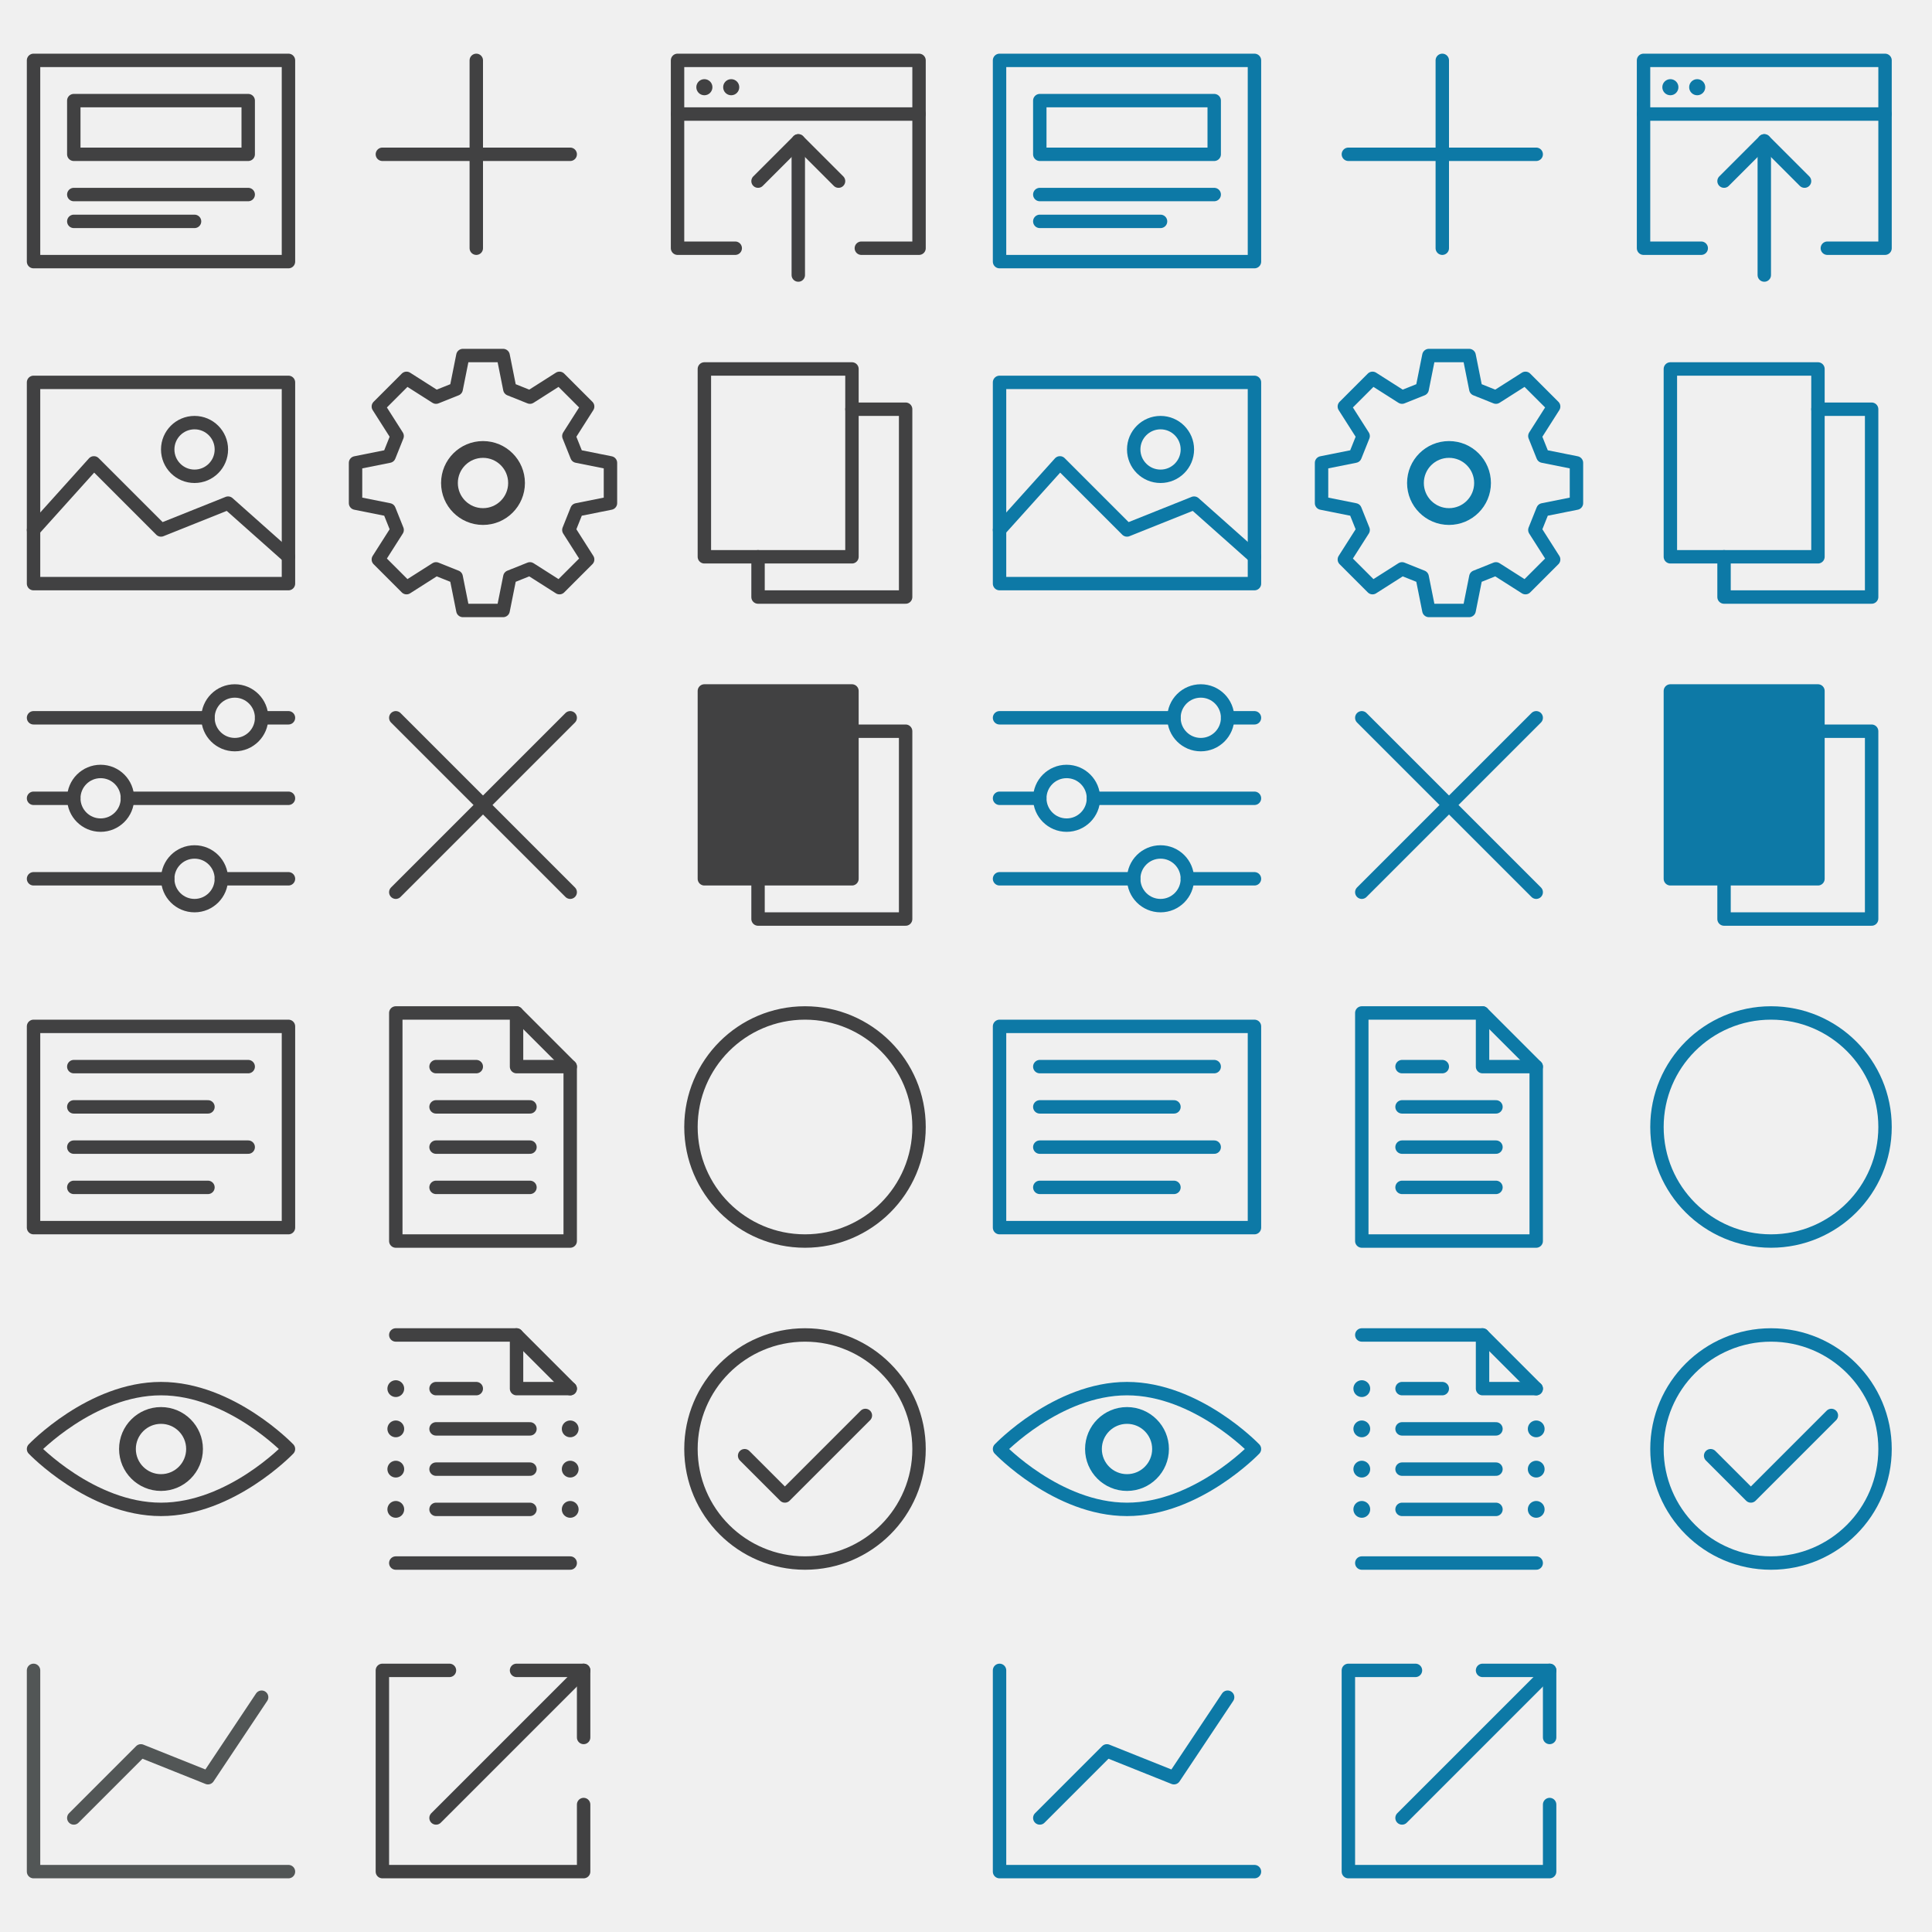
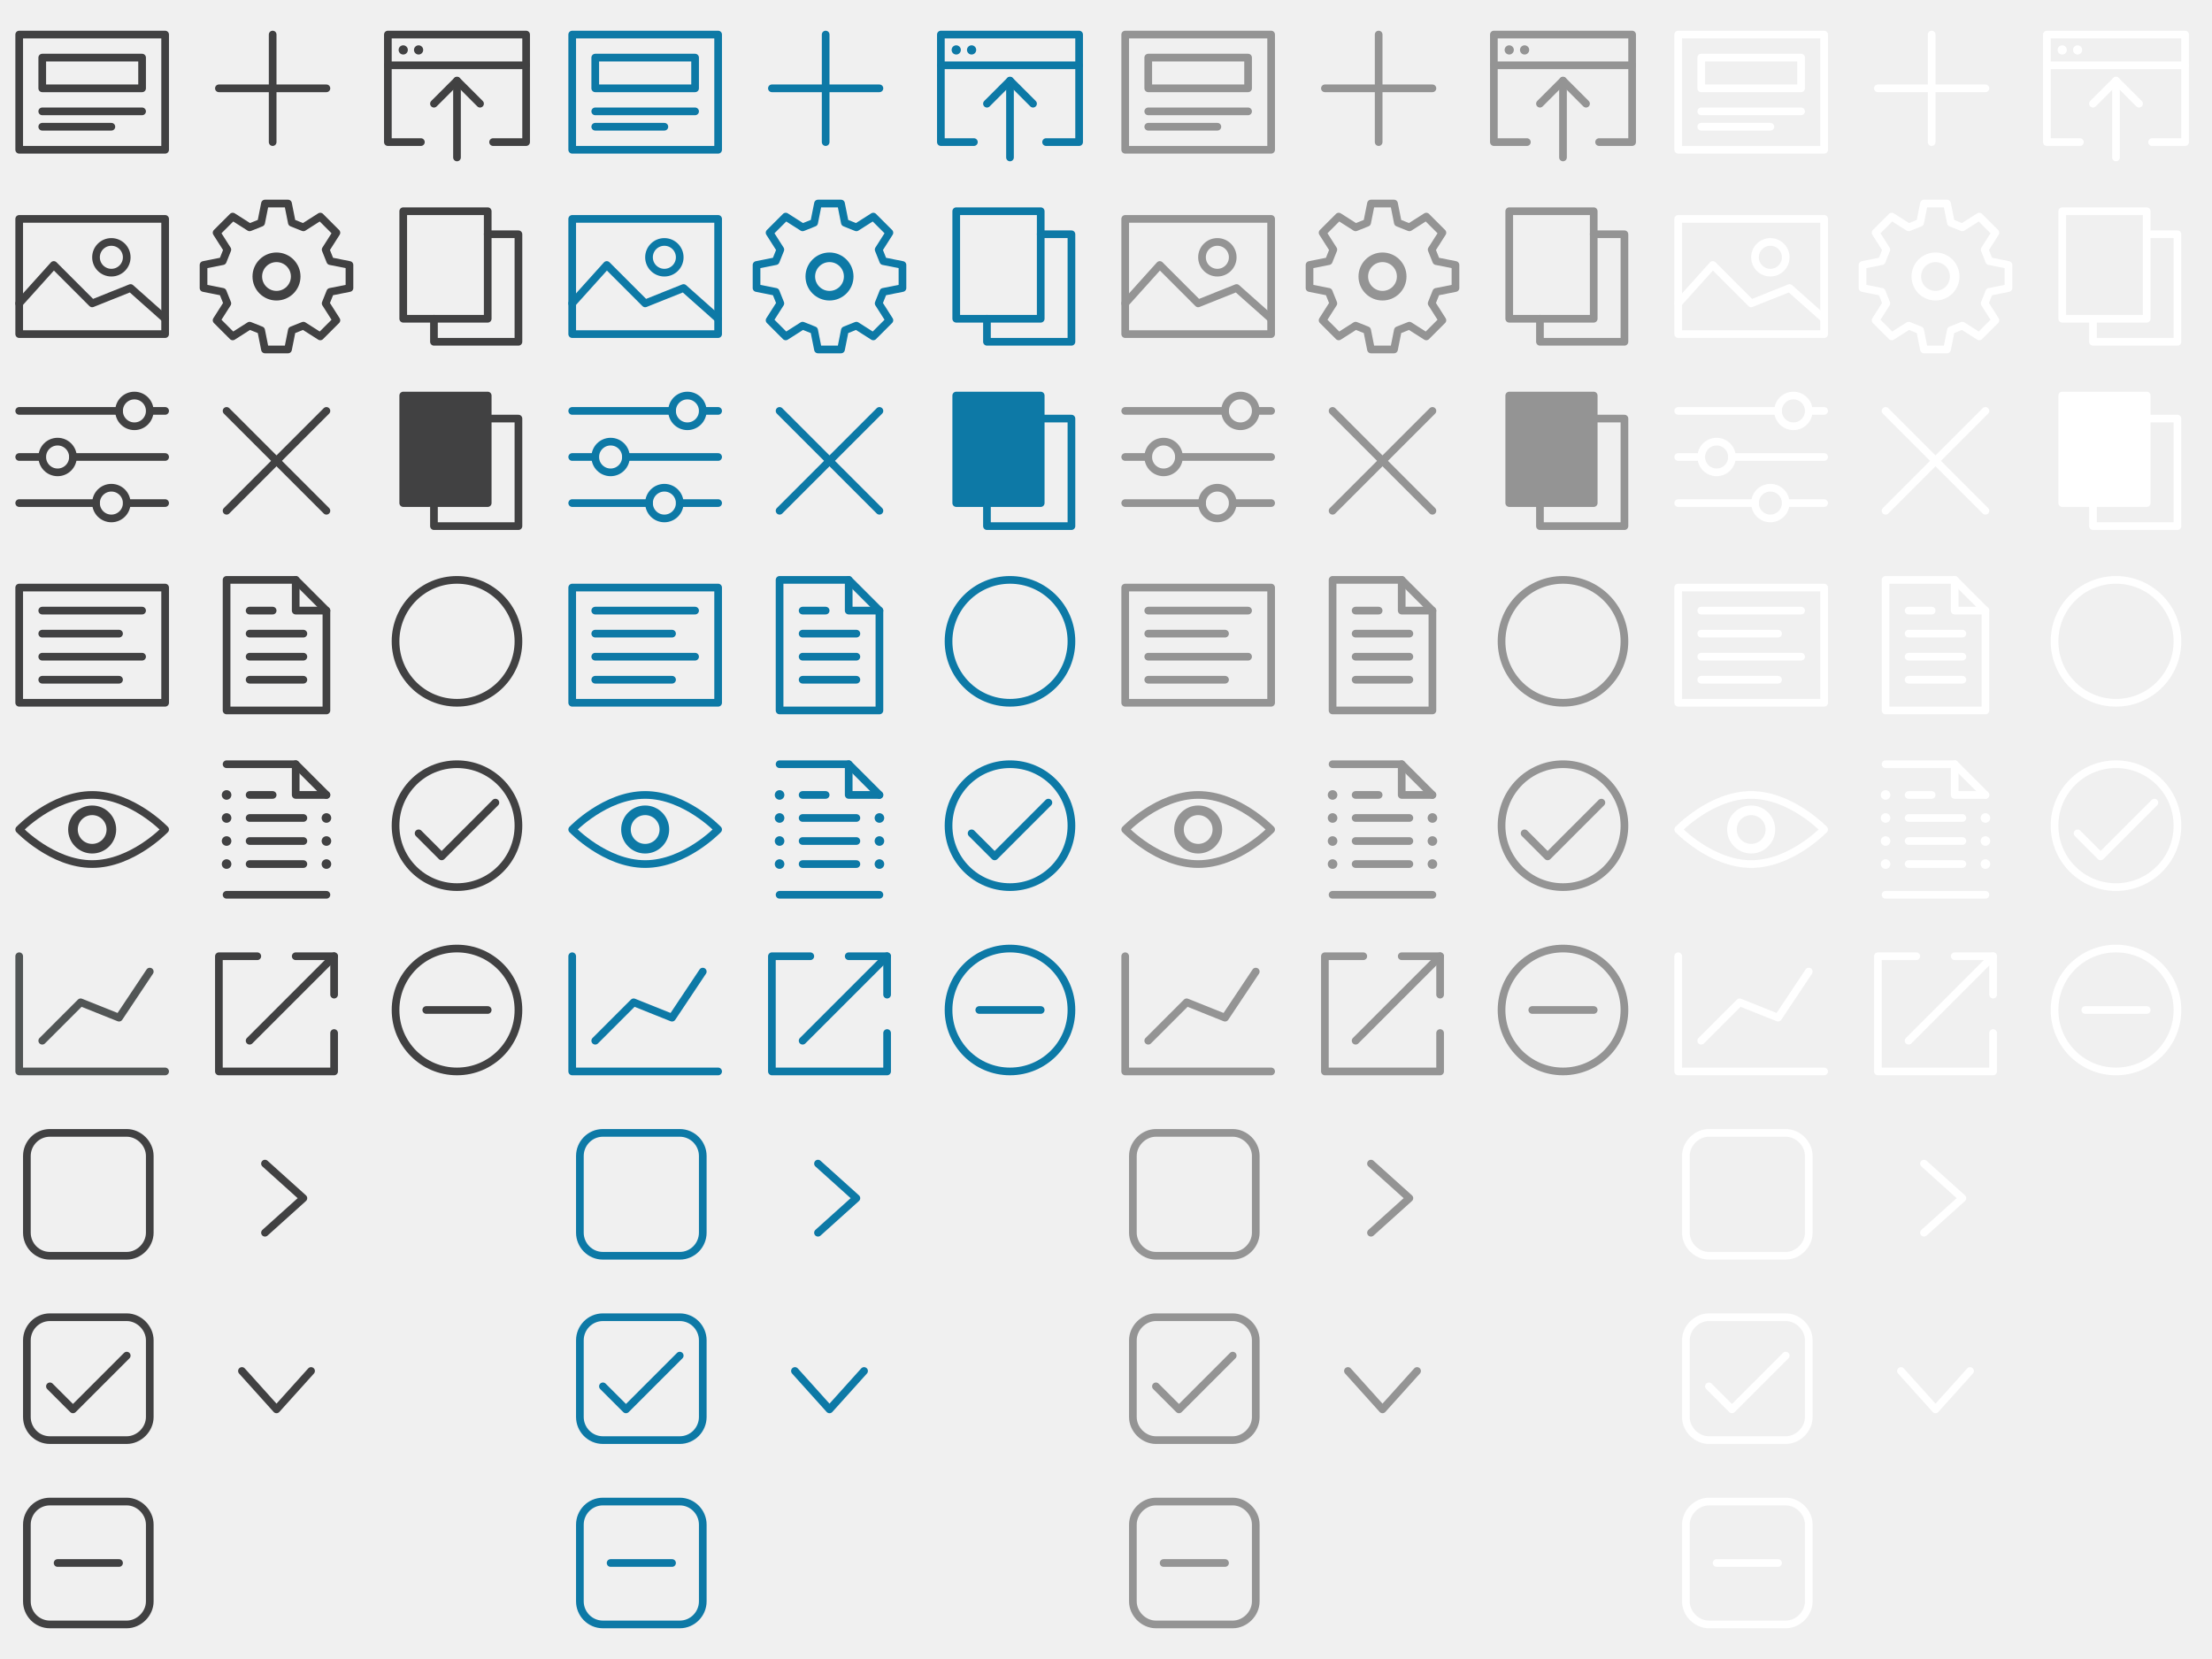
- <svg xmlns="http://www.w3.org/2000/svg" version="1.1" id="Layer_1" x="0px" y="0px" viewBox="0 0 144 144" style="enable-background:new 0 0 144 144;" xml:space="preserve">
+ <svg xmlns="http://www.w3.org/2000/svg" version="1.1" id="Layer_1" x="0px" y="0px" viewBox="0 0 288 216" style="enable-background:new 0 0 288 216;" xml:space="preserve">
  <style type="text/css">
	.st0{fill:none;stroke:#414142;stroke-linecap:round;stroke-linejoin:round;stroke-miterlimit:10;}
- 	.st1{fill:#414142;stroke:#414142;stroke-linecap:round;stroke-linejoin:round;stroke-miterlimit:10;}
- 	.st2{fill:none;stroke:#414142;stroke-width:1.25;stroke-linecap:round;stroke-linejoin:round;stroke-miterlimit:10;}
- 	.st3{fill:none;stroke:#525656;stroke-linecap:round;stroke-linejoin:round;stroke-miterlimit:10;}
- 	.st4{fill:#414142;}
- 	.st5{fill:none;stroke:#0D79A6;stroke-linecap:round;stroke-linejoin:round;stroke-miterlimit:10;}
+ 	.st1{fill:none;stroke:#0D79A6;stroke-linecap:round;stroke-linejoin:round;stroke-miterlimit:10;}
+ 	.st2{fill:#414142;stroke:#414142;stroke-linecap:round;stroke-linejoin:round;stroke-miterlimit:10;}
+ 	.st3{fill:none;stroke:#414142;stroke-width:1.25;stroke-linecap:round;stroke-linejoin:round;stroke-miterlimit:10;}
+ 	.st4{fill:none;stroke:#525656;stroke-linecap:round;stroke-linejoin:round;stroke-miterlimit:10;}
+ 	.st5{fill:#414142;}
	.st6{fill:#0D79A6;stroke:#0D79A6;stroke-linecap:round;stroke-linejoin:round;stroke-miterlimit:10;}
	.st7{fill:none;stroke:#0D79A6;stroke-width:1.25;stroke-linecap:round;stroke-linejoin:round;stroke-miterlimit:10;}
	.st8{fill:#0D79A6;}
+ 	.st9{fill:none;stroke:#949494;stroke-linecap:round;stroke-linejoin:round;stroke-miterlimit:10;}
+ 	.st10{fill:#949494;stroke:#949494;stroke-linecap:round;stroke-linejoin:round;stroke-miterlimit:10;}
+ 	.st11{fill:none;stroke:#949494;stroke-width:1.25;stroke-linecap:round;stroke-linejoin:round;stroke-miterlimit:10;}
+ 	.st12{fill:#949494;}
+ 	.st13{fill:none;stroke:#FFFFFF;stroke-linecap:round;stroke-linejoin:round;stroke-miterlimit:10;}
+ 	.st14{fill:#FFFFFF;stroke:#FFFFFF;stroke-linecap:round;stroke-linejoin:round;stroke-miterlimit:10;}
+ 	.st15{fill:none;stroke:#FFFFFF;stroke-width:1.25;stroke-linecap:round;stroke-linejoin:round;stroke-miterlimit:10;}
+ 	.st16{fill:#FFFFFF;}
</style>
  <rect x="2.5" y="28.5" class="st0" width="19" height="15" />
-   <rect x="2.5" y="4.5" class="st0" width="19" height="15" />
+   <rect x="74.5" y="4.5" class="st1" width="19" height="15" />
  <rect x="2.5" y="76.5" class="st0" width="19" height="15" />
  <polyline class="st0" points="21.5,41.5 17,37.5 12,39.5 7,34.5 2.5,39.5 " />
  <circle class="st0" cx="14.5" cy="33.5" r="2" />
  <line class="st0" x1="21.5" y1="65.5" x2="16.5" y2="65.5" />
  <line class="st0" x1="12.5" y1="65.5" x2="2.5" y2="65.5" />
  <line class="st0" x1="21.5" y1="59.5" x2="9.5" y2="59.5" />
  <line class="st0" x1="21.5" y1="53.5" x2="19.5" y2="53.5" />
  <line class="st0" x1="2.5" y1="53.5" x2="15.5" y2="53.5" />
-   <line class="st0" x1="5.5" y1="14.5" x2="18.5" y2="14.5" />
-   <line class="st0" x1="5.5" y1="16.5" x2="14.5" y2="16.5" />
  <line class="st0" x1="2.5" y1="59.5" x2="5.5" y2="59.5" />
  <circle class="st0" cx="14.5" cy="65.5" r="2" />
  <circle class="st0" cx="17.5" cy="53.5" r="2" />
  <circle class="st0" cx="7.5" cy="59.5" r="2" />
  <line class="st0" x1="5.5" y1="79.5" x2="18.5" y2="79.5" />
  <line class="st0" x1="5.5" y1="82.5" x2="15.5" y2="82.5" />
  <line class="st0" x1="5.5" y1="85.5" x2="18.5" y2="85.5" />
  <line class="st0" x1="5.5" y1="88.5" x2="15.5" y2="88.5" />
  <polyline class="st0" points="56.5,41.5 56.5,44.5 67.5,44.5 67.5,30.5 63.5,30.5 " />
  <rect x="52.5" y="27.5" class="st0" width="11" height="14" />
  <polyline class="st0" points="56.5,65.5 56.5,68.5 67.5,68.5 67.5,54.5 63.5,54.5 " />
-   <rect x="52.5" y="51.5" class="st1" width="11" height="14" />
-   <circle class="st0" cx="60" cy="84" r="8.5" />
-   <circle class="st0" cx="60" cy="108" r="8.5" />
-   <polyline class="st0" points="55.5,108.5 58.5,111.5 64.5,105.5 " />
+   <rect x="52.5" y="51.5" class="st2" width="11" height="14" />
+   <g>
+     <circle class="st0" cx="59.5" cy="83.5" r="8" />
+   </g>
+   <circle class="st0" cx="59.5" cy="107.5" r="8" />
+   <polyline class="st0" points="54.5,108.5 57.5,111.5 64.5,104.5 " />
+   <polyline class="st0" points="6.5,180.5 9.5,183.5 16.5,176.5 " />
  <path class="st0" d="M21.5,108c0,0-4.3,4.5-9.5,4.5S2.5,108,2.5,108s4.3-4.5,9.5-4.5S21.5,108,21.5,108z" />
-   <circle class="st2" cx="12" cy="108" r="2.5" />
-   <polyline class="st0" points="43.5,134.5 43.5,139.5 28.5,139.5 28.5,124.5 33.5,124.5 " />
-   <polyline class="st0" points="43.5,129.5 43.5,124.5 38.5,124.5 " />
-   <line class="st0" x1="43.5" y1="124.5" x2="32.5" y2="135.5" />
-   <polyline class="st3" points="5.5,135.5 10.5,130.5 15.5,132.5 19.5,126.5 " />
-   <polyline class="st3" points="21.5,139.5 2.5,139.5 2.5,124.5 " />
-   <line class="st0" x1="28.5" y1="11.5" x2="42.5" y2="11.5" />
-   <line class="st0" x1="35.5" y1="4.5" x2="35.5" y2="18.5" />
-   <polygon class="st0" points="42.5,92.5 29.5,92.5 29.5,75.5 38.5,75.5 42.5,79.5 " />
-   <polyline class="st0" points="42.5,79.5 38.5,79.5 38.5,75.5 " />
-   <line class="st0" x1="32.5" y1="82.5" x2="39.5" y2="82.5" />
-   <line class="st0" x1="32.5" y1="79.5" x2="35.5" y2="79.5" />
-   <line class="st0" x1="32.5" y1="85.5" x2="39.5" y2="85.5" />
-   <line class="st0" x1="32.5" y1="88.5" x2="39.5" y2="88.5" />
+   <circle class="st3" cx="12" cy="108" r="2.5" />
+   <g>
+     <polyline class="st0" points="43.5,134.5 43.5,139.5 28.5,139.5 28.5,124.5 33.5,124.5  " />
+     <polyline class="st0" points="43.5,129.5 43.5,124.5 38.5,124.5  " />
+     <line class="st0" x1="43.5" y1="124.5" x2="32.5" y2="135.5" />
+   </g>
+   <polyline class="st4" points="5.5,135.5 10.5,130.5 15.5,132.5 19.5,126.5 " />
+   <polyline class="st4" points="21.5,139.5 2.5,139.5 2.5,124.5 " />
+   <g>
+     <line class="st0" x1="28.5" y1="11.5" x2="42.5" y2="11.5" />
+     <line class="st0" x1="35.5" y1="4.5" x2="35.5" y2="18.5" />
+   </g>
+   <g>
+     <polygon class="st0" points="42.5,92.5 29.5,92.5 29.5,75.5 38.5,75.5 42.5,79.5  " />
+     <polyline class="st0" points="42.5,79.5 38.5,79.5 38.5,75.5  " />
+     <line class="st0" x1="32.5" y1="82.5" x2="39.5" y2="82.5" />
+     <line class="st0" x1="32.5" y1="79.5" x2="35.5" y2="79.5" />
+     <line class="st0" x1="32.5" y1="85.5" x2="39.5" y2="85.5" />
+     <line class="st0" x1="32.5" y1="88.5" x2="39.5" y2="88.5" />
+   </g>
  <line class="st0" x1="42.5" y1="116.5" x2="29.5" y2="116.5" />
  <polyline class="st0" points="29.5,99.5 38.5,99.5 42.5,103.5 " />
  <polyline class="st0" points="42.5,103.5 38.5,103.5 38.5,99.5 " />
  <line class="st0" x1="32.5" y1="106.5" x2="39.5" y2="106.5" />
  <line class="st0" x1="32.5" y1="103.5" x2="35.5" y2="103.5" />
  <line class="st0" x1="32.5" y1="109.5" x2="39.5" y2="109.5" />
  <line class="st0" x1="32.5" y1="112.5" x2="39.5" y2="112.5" />
-   <line class="st0" x1="29.5" y1="53.5" x2="42.5" y2="66.5" />
-   <line class="st0" x1="42.5" y1="53.5" x2="29.5" y2="66.5" />
-   <circle class="st2" cx="36" cy="36" r="2.5" />
+   <g>
+     <g>
+       <line class="st0" x1="29.5" y1="53.5" x2="42.5" y2="66.5" />
+       <line class="st0" x1="42.5" y1="53.5" x2="29.5" y2="66.5" />
+     </g>
+   </g>
+   <circle class="st3" cx="36" cy="36" r="2.5" />
  <polygon class="st0" points="34,43 34.5,45.5 37.5,45.5 38,43 39.5,42.4 41.7,43.8 43.8,41.7 42.4,39.5 43,38 45.5,37.5 45.5,34.5   43,34 42.4,32.5 43.8,30.3 41.7,28.2 39.5,29.6 38,29 37.5,26.5 34.5,26.5 34,29 32.5,29.6 30.3,28.2 28.2,30.3 29.6,32.5 29,34   26.5,34.5 26.5,37.5 29,38 29.6,39.5 28.2,41.7 30.3,43.8 32.5,42.4 " />
  <polyline class="st0" points="64.2,18.5 68.5,18.5 68.5,4.5 50.5,4.5 50.5,18.5 54.8,18.5 " />
-   <polyline class="st0" points="62.5,13.5 59.5,10.5 56.5,13.5 " />
-   <line class="st0" x1="59.5" y1="10.5" x2="59.5" y2="20.5" />
+   <g>
+     <polyline class="st0" points="62.5,13.5 59.5,10.5 56.5,13.5  " />
+     <line class="st0" x1="59.5" y1="10.5" x2="59.5" y2="20.5" />
+   </g>
  <line class="st0" x1="50.5" y1="8.5" x2="68.5" y2="8.5" />
-   <circle class="st4" cx="52.5" cy="6.5" r="0.6" />
-   <circle class="st4" cx="54.5" cy="6.5" r="0.6" />
-   <line class="st2" x1="29.5" y1="109.5" x2="29.5" y2="109.5" />
-   <line class="st2" x1="29.5" y1="112.5" x2="29.5" y2="112.5" />
-   <line class="st2" x1="29.5" y1="106.5" x2="29.5" y2="106.5" />
-   <line class="st2" x1="42.5" y1="109.5" x2="42.5" y2="109.5" />
-   <line class="st2" x1="42.5" y1="112.5" x2="42.5" y2="112.5" />
-   <line class="st2" x1="42.5" y1="106.5" x2="42.5" y2="106.5" />
-   <line class="st2" x1="29.5" y1="103.5" x2="29.5" y2="103.5" />
-   <rect x="74.5" y="28.5" class="st5" width="19" height="15" />
-   <rect x="74.5" y="76.5" class="st5" width="19" height="15" />
-   <polyline class="st5" points="93.5,41.5 89,37.5 84,39.5 79,34.5 74.5,39.5 " />
-   <circle class="st5" cx="86.5" cy="33.5" r="2" />
-   <line class="st5" x1="93.5" y1="65.5" x2="88.5" y2="65.5" />
-   <line class="st5" x1="84.5" y1="65.5" x2="74.5" y2="65.5" />
-   <line class="st5" x1="93.5" y1="59.5" x2="81.5" y2="59.5" />
-   <line class="st5" x1="93.5" y1="53.5" x2="91.5" y2="53.5" />
-   <line class="st5" x1="74.5" y1="53.5" x2="87.5" y2="53.5" />
-   <line class="st5" x1="74.5" y1="59.5" x2="77.5" y2="59.5" />
-   <circle class="st5" cx="86.5" cy="65.5" r="2" />
-   <circle class="st5" cx="89.5" cy="53.5" r="2" />
-   <circle class="st5" cx="79.5" cy="59.5" r="2" />
-   <line class="st5" x1="77.5" y1="79.5" x2="90.5" y2="79.5" />
-   <line class="st5" x1="77.5" y1="82.5" x2="87.5" y2="82.5" />
-   <line class="st5" x1="77.5" y1="85.5" x2="90.5" y2="85.5" />
-   <line class="st5" x1="77.5" y1="88.5" x2="87.5" y2="88.5" />
-   <polyline class="st5" points="128.5,41.5 128.5,44.5 139.5,44.5 139.5,30.5 135.5,30.5 " />
-   <rect x="124.5" y="27.5" class="st5" width="11" height="14" />
-   <polyline class="st5" points="128.5,65.5 128.5,68.5 139.5,68.5 139.5,54.5 135.5,54.5 " />
+   <circle class="st5" cx="52.5" cy="6.5" r="0.6" />
+   <circle class="st5" cx="54.5" cy="6.5" r="0.6" />
+   <line class="st3" x1="29.5" y1="109.5" x2="29.5" y2="109.5" />
+   <line class="st3" x1="29.5" y1="112.5" x2="29.5" y2="112.5" />
+   <line class="st3" x1="29.5" y1="106.5" x2="29.5" y2="106.5" />
+   <line class="st3" x1="42.5" y1="109.5" x2="42.5" y2="109.5" />
+   <line class="st3" x1="42.5" y1="112.5" x2="42.5" y2="112.5" />
+   <line class="st3" x1="42.5" y1="106.5" x2="42.5" y2="106.5" />
+   <line class="st3" x1="29.5" y1="103.5" x2="29.5" y2="103.5" />
+   <rect x="74.5" y="28.5" class="st1" width="19" height="15" />
+   <rect x="74.5" y="76.5" class="st1" width="19" height="15" />
+   <polyline class="st1" points="93.5,41.5 89,37.5 84,39.5 79,34.5 74.5,39.5 " />
+   <circle class="st1" cx="86.5" cy="33.5" r="2" />
+   <line class="st1" x1="93.5" y1="65.5" x2="88.5" y2="65.5" />
+   <line class="st1" x1="84.5" y1="65.5" x2="74.5" y2="65.5" />
+   <line class="st1" x1="93.5" y1="59.5" x2="81.5" y2="59.5" />
+   <line class="st1" x1="93.5" y1="53.5" x2="91.5" y2="53.5" />
+   <line class="st1" x1="74.5" y1="53.5" x2="87.5" y2="53.5" />
+   <line class="st1" x1="74.5" y1="59.5" x2="77.5" y2="59.5" />
+   <circle class="st1" cx="86.5" cy="65.5" r="2" />
+   <circle class="st1" cx="89.5" cy="53.5" r="2" />
+   <circle class="st1" cx="79.5" cy="59.5" r="2" />
+   <line class="st1" x1="77.5" y1="79.5" x2="90.5" y2="79.5" />
+   <line class="st1" x1="77.5" y1="82.5" x2="87.5" y2="82.5" />
+   <line class="st1" x1="77.5" y1="85.5" x2="90.5" y2="85.5" />
+   <line class="st1" x1="77.5" y1="88.5" x2="87.5" y2="88.5" />
+   <polyline class="st1" points="128.5,41.5 128.5,44.5 139.5,44.5 139.5,30.5 135.5,30.5 " />
+   <rect x="124.5" y="27.5" class="st1" width="11" height="14" />
+   <polyline class="st1" points="128.5,65.5 128.5,68.5 139.5,68.5 139.5,54.5 135.5,54.5 " />
  <rect x="124.5" y="51.5" class="st6" width="11" height="14" />
-   <circle class="st5" cx="132" cy="84" r="8.5" />
-   <circle class="st5" cx="132" cy="108" r="8.5" />
-   <polyline class="st5" points="127.5,108.5 130.5,111.5 136.5,105.5 " />
-   <path class="st5" d="M93.5,108c0,0-4.3,4.5-9.5,4.5s-9.5-4.5-9.5-4.5s4.3-4.5,9.5-4.5S93.5,108,93.5,108z" />
+   <g>
+     <circle class="st0" cx="59.5" cy="131.5" r="8" />
+   </g>
+   <path class="st1" d="M93.5,108c0,0-4.3,4.5-9.5,4.5s-9.5-4.5-9.5-4.5s4.3-4.5,9.5-4.5S93.5,108,93.5,108z" />
  <circle class="st7" cx="84" cy="108" r="2.5" />
-   <polyline class="st5" points="115.5,134.5 115.5,139.5 100.5,139.5 100.5,124.5 105.5,124.5 " />
-   <polyline class="st5" points="115.5,129.5 115.5,124.5 110.5,124.5 " />
-   <line class="st5" x1="115.5" y1="124.5" x2="104.5" y2="135.5" />
-   <polyline class="st5" points="77.5,135.5 82.5,130.5 87.5,132.5 91.5,126.5 " />
-   <polyline class="st5" points="93.5,139.5 74.5,139.5 74.5,124.5 " />
-   <line class="st5" x1="100.5" y1="11.5" x2="114.5" y2="11.5" />
-   <line class="st5" x1="107.5" y1="4.5" x2="107.5" y2="18.5" />
-   <polygon class="st5" points="114.5,92.5 101.5,92.5 101.5,75.5 110.5,75.5 114.5,79.5 " />
-   <polyline class="st5" points="114.5,79.5 110.5,79.5 110.5,75.5 " />
-   <line class="st5" x1="104.5" y1="82.5" x2="111.5" y2="82.5" />
-   <line class="st5" x1="104.5" y1="79.5" x2="107.5" y2="79.5" />
-   <line class="st5" x1="104.5" y1="85.5" x2="111.5" y2="85.5" />
-   <line class="st5" x1="104.5" y1="88.5" x2="111.5" y2="88.5" />
-   <line class="st5" x1="114.5" y1="116.5" x2="101.5" y2="116.5" />
-   <polyline class="st5" points="101.5,99.5 110.5,99.5 114.5,103.5 " />
-   <polyline class="st5" points="114.5,103.5 110.5,103.5 110.5,99.5 " />
-   <line class="st5" x1="104.5" y1="106.5" x2="111.5" y2="106.5" />
-   <line class="st5" x1="104.5" y1="103.5" x2="107.5" y2="103.5" />
-   <line class="st5" x1="104.5" y1="109.5" x2="111.5" y2="109.5" />
-   <line class="st5" x1="104.5" y1="112.5" x2="111.5" y2="112.5" />
-   <line class="st5" x1="101.5" y1="53.5" x2="114.5" y2="66.5" />
-   <line class="st5" x1="114.5" y1="53.5" x2="101.5" y2="66.5" />
+   <g>
+     <polyline class="st1" points="115.5,134.5 115.5,139.5 100.5,139.5 100.5,124.5 105.5,124.5  " />
+     <polyline class="st1" points="115.5,129.5 115.5,124.5 110.5,124.5  " />
+     <line class="st1" x1="115.5" y1="124.5" x2="104.5" y2="135.5" />
+   </g>
+   <polyline class="st1" points="77.5,135.5 82.5,130.5 87.5,132.5 91.5,126.5 " />
+   <polyline class="st1" points="93.5,139.5 74.5,139.5 74.5,124.5 " />
+   <g>
+     <line class="st1" x1="100.5" y1="11.5" x2="114.5" y2="11.5" />
+     <line class="st1" x1="107.5" y1="4.5" x2="107.5" y2="18.5" />
+   </g>
+   <g>
+     <polygon class="st1" points="114.5,92.5 101.5,92.5 101.5,75.5 110.5,75.5 114.5,79.5  " />
+     <polyline class="st1" points="114.5,79.5 110.5,79.5 110.5,75.5  " />
+     <line class="st1" x1="104.5" y1="82.5" x2="111.5" y2="82.5" />
+     <line class="st1" x1="104.5" y1="79.5" x2="107.5" y2="79.5" />
+     <line class="st1" x1="104.5" y1="85.5" x2="111.5" y2="85.5" />
+     <line class="st1" x1="104.5" y1="88.5" x2="111.5" y2="88.5" />
+   </g>
+   <line class="st1" x1="114.5" y1="116.5" x2="101.5" y2="116.5" />
+   <polyline class="st1" points="101.5,99.5 110.5,99.5 114.5,103.5 " />
+   <polyline class="st1" points="114.5,103.5 110.5,103.5 110.5,99.5 " />
+   <line class="st1" x1="104.5" y1="106.5" x2="111.5" y2="106.5" />
+   <line class="st1" x1="104.5" y1="103.5" x2="107.5" y2="103.5" />
+   <line class="st1" x1="104.5" y1="109.5" x2="111.5" y2="109.5" />
+   <line class="st1" x1="104.5" y1="112.5" x2="111.5" y2="112.5" />
+   <g>
+     <g>
+       <line class="st1" x1="101.5" y1="53.5" x2="114.5" y2="66.5" />
+       <line class="st1" x1="114.5" y1="53.5" x2="101.5" y2="66.5" />
+     </g>
+   </g>
  <circle class="st7" cx="108" cy="36" r="2.5" />
-   <polygon class="st5" points="106,43 106.5,45.5 109.5,45.5 110,43 111.5,42.4 113.7,43.8 115.8,41.7 114.4,39.5 115,38 117.5,37.5   117.5,34.5 115,34 114.4,32.5 115.8,30.3 113.7,28.2 111.5,29.6 110,29 109.5,26.5 106.5,26.5 106,29 104.5,29.6 102.3,28.2   100.2,30.3 101.6,32.5 101,34 98.5,34.5 98.5,37.5 101,38 101.6,39.5 100.2,41.7 102.3,43.8 104.5,42.4 " />
-   <polyline class="st5" points="136.2,18.5 140.5,18.5 140.5,4.5 122.5,4.5 122.5,18.5 126.8,18.5 " />
-   <polyline class="st5" points="134.5,13.5 131.5,10.5 128.5,13.5 " />
-   <line class="st5" x1="131.5" y1="10.5" x2="131.5" y2="20.5" />
-   <line class="st5" x1="122.5" y1="8.5" x2="140.5" y2="8.5" />
+   <polygon class="st1" points="106,43 106.5,45.5 109.5,45.5 110,43 111.5,42.4 113.7,43.8 115.8,41.7 114.4,39.5 115,38 117.5,37.5   117.5,34.5 115,34 114.4,32.5 115.8,30.3 113.7,28.2 111.5,29.6 110,29 109.5,26.5 106.5,26.5 106,29 104.5,29.6 102.3,28.2   100.2,30.3 101.6,32.5 101,34 98.5,34.5 98.5,37.5 101,38 101.6,39.5 100.2,41.7 102.3,43.8 104.5,42.4 " />
+   <polyline class="st1" points="136.2,18.5 140.5,18.5 140.5,4.5 122.5,4.5 122.5,18.5 126.8,18.5 " />
+   <g>
+     <polyline class="st1" points="134.5,13.5 131.5,10.5 128.5,13.5  " />
+     <line class="st1" x1="131.5" y1="10.5" x2="131.5" y2="20.5" />
+   </g>
+   <line class="st1" x1="122.5" y1="8.5" x2="140.5" y2="8.5" />
  <circle class="st8" cx="124.5" cy="6.5" r="0.6" />
  <circle class="st8" cx="126.5" cy="6.5" r="0.6" />
  <line class="st7" x1="101.5" y1="109.5" x2="101.5" y2="109.5" />
  <line class="st7" x1="101.5" y1="112.5" x2="101.5" y2="112.5" />
  <line class="st7" x1="101.5" y1="106.5" x2="101.5" y2="106.5" />
  <line class="st7" x1="114.5" y1="109.5" x2="114.5" y2="109.5" />
  <line class="st7" x1="114.5" y1="112.5" x2="114.5" y2="112.5" />
  <line class="st7" x1="114.5" y1="106.5" x2="114.5" y2="106.5" />
  <line class="st7" x1="101.5" y1="103.5" x2="101.5" y2="103.5" />
-   <rect x="5.5" y="7.5" class="st0" width="13" height="4" />
-   <rect x="74.5" y="4.5" class="st5" width="19" height="15" />
-   <line class="st5" x1="77.5" y1="14.5" x2="90.5" y2="14.5" />
-   <line class="st5" x1="77.5" y1="16.5" x2="86.5" y2="16.5" />
-   <rect x="77.5" y="7.5" class="st5" width="13" height="4" />
+   <rect x="77.5" y="7.5" class="st1" width="13" height="4" />
+   <line class="st1" x1="77.5" y1="14.5" x2="90.5" y2="14.5" />
+   <line class="st1" x1="77.5" y1="16.5" x2="86.5" y2="16.5" />
+   <g>
+     <rect x="2.5" y="4.5" class="st0" width="19" height="15" />
+     <rect x="5.5" y="7.5" class="st0" width="13" height="4" />
+     <line class="st0" x1="5.5" y1="14.5" x2="18.5" y2="14.5" />
+     <line class="st0" x1="5.5" y1="16.5" x2="14.5" y2="16.5" />
+   </g>
+   <line class="st0" x1="55.5" y1="131.5" x2="63.5" y2="131.5" />
+   <line class="st0" x1="7.5" y1="203.5" x2="15.5" y2="203.5" />
+   <g>
+     <circle class="st1" cx="131.5" cy="83.5" r="8" />
+   </g>
+   <circle class="st1" cx="131.5" cy="107.5" r="8" />
+   <polyline class="st1" points="126.5,108.5 129.5,111.5 136.5,104.5 " />
+   <g>
+     <circle class="st1" cx="131.5" cy="131.5" r="8" />
+   </g>
+   <line class="st1" x1="127.5" y1="131.5" x2="135.5" y2="131.5" />
+   <rect x="146.5" y="4.5" class="st9" width="19" height="15" />
+   <rect x="146.5" y="28.5" class="st9" width="19" height="15" />
+   <rect x="146.5" y="76.5" class="st9" width="19" height="15" />
+   <polyline class="st9" points="165.5,41.5 161,37.5 156,39.5 151,34.5 146.5,39.5 " />
+   <circle class="st9" cx="158.5" cy="33.5" r="2" />
+   <line class="st9" x1="165.5" y1="65.5" x2="160.5" y2="65.5" />
+   <line class="st9" x1="156.5" y1="65.5" x2="146.5" y2="65.5" />
+   <line class="st9" x1="165.5" y1="59.5" x2="153.5" y2="59.5" />
+   <line class="st9" x1="165.5" y1="53.5" x2="163.5" y2="53.5" />
+   <line class="st9" x1="146.5" y1="53.5" x2="159.5" y2="53.5" />
+   <line class="st9" x1="146.5" y1="59.5" x2="149.5" y2="59.5" />
+   <circle class="st9" cx="158.5" cy="65.5" r="2" />
+   <circle class="st9" cx="161.5" cy="53.5" r="2" />
+   <circle class="st9" cx="151.5" cy="59.5" r="2" />
+   <line class="st9" x1="149.5" y1="79.5" x2="162.5" y2="79.5" />
+   <line class="st9" x1="149.5" y1="82.5" x2="159.5" y2="82.5" />
+   <line class="st9" x1="149.5" y1="85.5" x2="162.5" y2="85.5" />
+   <line class="st9" x1="149.5" y1="88.5" x2="159.5" y2="88.5" />
+   <polyline class="st9" points="200.5,41.5 200.5,44.5 211.5,44.5 211.5,30.5 207.5,30.5 " />
+   <rect x="196.5" y="27.5" class="st9" width="11" height="14" />
+   <polyline class="st9" points="200.5,65.5 200.5,68.5 211.5,68.5 211.5,54.5 207.5,54.5 " />
+   <rect x="196.5" y="51.5" class="st10" width="11" height="14" />
+   <path class="st9" d="M165.5,108c0,0-4.3,4.5-9.5,4.5s-9.5-4.5-9.5-4.5s4.3-4.5,9.5-4.5S165.5,108,165.5,108z" />
+   <circle class="st11" cx="156" cy="108" r="2.5" />
+   <g>
+     <polyline class="st9" points="187.5,134.5 187.5,139.5 172.5,139.5 172.5,124.5 177.5,124.5  " />
+     <polyline class="st9" points="187.5,129.5 187.5,124.5 182.5,124.5  " />
+     <line class="st9" x1="187.5" y1="124.5" x2="176.5" y2="135.5" />
+   </g>
+   <polyline class="st9" points="149.5,135.5 154.5,130.5 159.5,132.5 163.5,126.5 " />
+   <polyline class="st9" points="165.5,139.5 146.5,139.5 146.5,124.5 " />
+   <g>
+     <line class="st9" x1="172.5" y1="11.5" x2="186.5" y2="11.5" />
+     <line class="st9" x1="179.5" y1="4.5" x2="179.5" y2="18.5" />
+   </g>
+   <g>
+     <polygon class="st9" points="186.5,92.5 173.5,92.5 173.5,75.5 182.5,75.5 186.5,79.5  " />
+     <polyline class="st9" points="186.5,79.5 182.5,79.5 182.5,75.5  " />
+     <line class="st9" x1="176.5" y1="82.5" x2="183.5" y2="82.5" />
+     <line class="st9" x1="176.5" y1="79.5" x2="179.5" y2="79.5" />
+     <line class="st9" x1="176.5" y1="85.5" x2="183.5" y2="85.5" />
+     <line class="st9" x1="176.5" y1="88.5" x2="183.5" y2="88.5" />
+   </g>
+   <line class="st9" x1="186.5" y1="116.5" x2="173.5" y2="116.5" />
+   <polyline class="st9" points="173.5,99.5 182.5,99.5 186.5,103.5 " />
+   <polyline class="st9" points="186.5,103.5 182.5,103.5 182.5,99.5 " />
+   <line class="st9" x1="176.5" y1="106.5" x2="183.5" y2="106.5" />
+   <line class="st9" x1="176.5" y1="103.5" x2="179.5" y2="103.5" />
+   <line class="st9" x1="176.5" y1="109.5" x2="183.5" y2="109.5" />
+   <line class="st9" x1="176.5" y1="112.5" x2="183.5" y2="112.5" />
+   <g>
+     <g>
+       <line class="st9" x1="173.5" y1="53.5" x2="186.5" y2="66.5" />
+       <line class="st9" x1="186.5" y1="53.5" x2="173.5" y2="66.5" />
+     </g>
+   </g>
+   <circle class="st11" cx="180" cy="36" r="2.5" />
+   <polygon class="st9" points="178,43 178.5,45.5 181.5,45.5 182,43 183.5,42.4 185.7,43.8 187.8,41.7 186.4,39.5 187,38 189.5,37.5   189.5,34.5 187,34 186.4,32.5 187.8,30.3 185.7,28.2 183.5,29.6 182,29 181.5,26.5 178.5,26.5 178,29 176.5,29.6 174.3,28.2   172.2,30.3 173.6,32.5 173,34 170.5,34.5 170.5,37.5 173,38 173.6,39.5 172.2,41.7 174.3,43.8 176.5,42.4 " />
+   <polyline class="st9" points="208.2,18.5 212.5,18.5 212.5,4.5 194.5,4.5 194.5,18.5 198.8,18.5 " />
+   <g>
+     <polyline class="st9" points="206.5,13.5 203.5,10.5 200.5,13.5  " />
+     <line class="st9" x1="203.5" y1="10.5" x2="203.5" y2="20.5" />
+   </g>
+   <line class="st9" x1="194.5" y1="8.5" x2="212.5" y2="8.5" />
+   <circle class="st12" cx="196.5" cy="6.5" r="0.6" />
+   <circle class="st12" cx="198.5" cy="6.5" r="0.6" />
+   <line class="st11" x1="173.5" y1="109.5" x2="173.5" y2="109.5" />
+   <line class="st11" x1="173.5" y1="112.5" x2="173.5" y2="112.5" />
+   <line class="st11" x1="173.5" y1="106.5" x2="173.5" y2="106.5" />
+   <line class="st11" x1="186.5" y1="109.5" x2="186.5" y2="109.5" />
+   <line class="st11" x1="186.5" y1="112.5" x2="186.5" y2="112.5" />
+   <line class="st11" x1="186.5" y1="106.5" x2="186.5" y2="106.5" />
+   <line class="st11" x1="173.5" y1="103.5" x2="173.5" y2="103.5" />
+   <rect x="149.5" y="7.5" class="st9" width="13" height="4" />
+   <line class="st9" x1="149.5" y1="14.5" x2="162.5" y2="14.5" />
+   <line class="st9" x1="149.5" y1="16.5" x2="158.5" y2="16.5" />
+   <g>
+     <circle class="st9" cx="203.5" cy="83.5" r="8" />
+   </g>
+   <circle class="st9" cx="203.5" cy="107.5" r="8" />
+   <polyline class="st9" points="198.5,108.5 201.5,111.5 208.5,104.5 " />
+   <g>
+     <circle class="st9" cx="203.5" cy="131.5" r="8" />
+   </g>
+   <line class="st9" x1="199.5" y1="131.5" x2="207.5" y2="131.5" />
+   <rect x="218.5" y="4.5" class="st13" width="19" height="15" />
+   <rect x="218.5" y="28.5" class="st13" width="19" height="15" />
+   <rect x="218.5" y="76.5" class="st13" width="19" height="15" />
+   <polyline class="st13" points="237.5,41.5 233,37.5 228,39.5 223,34.5 218.5,39.5 " />
+   <circle class="st13" cx="230.5" cy="33.5" r="2" />
+   <line class="st13" x1="237.5" y1="65.5" x2="232.5" y2="65.5" />
+   <line class="st13" x1="228.5" y1="65.5" x2="218.5" y2="65.5" />
+   <line class="st13" x1="237.5" y1="59.5" x2="225.5" y2="59.5" />
+   <line class="st13" x1="237.5" y1="53.5" x2="235.5" y2="53.5" />
+   <line class="st13" x1="218.5" y1="53.5" x2="231.5" y2="53.5" />
+   <line class="st13" x1="218.5" y1="59.5" x2="221.5" y2="59.5" />
+   <circle class="st13" cx="230.5" cy="65.5" r="2" />
+   <circle class="st13" cx="233.5" cy="53.5" r="2" />
+   <circle class="st13" cx="223.5" cy="59.5" r="2" />
+   <line class="st13" x1="221.5" y1="79.5" x2="234.5" y2="79.5" />
+   <line class="st13" x1="221.5" y1="82.5" x2="231.5" y2="82.5" />
+   <line class="st13" x1="221.5" y1="85.5" x2="234.5" y2="85.5" />
+   <line class="st13" x1="221.5" y1="88.5" x2="231.5" y2="88.5" />
+   <polyline class="st13" points="272.5,41.5 272.5,44.5 283.5,44.5 283.5,30.5 279.5,30.5 " />
+   <rect x="268.5" y="27.5" class="st13" width="11" height="14" />
+   <polyline class="st13" points="272.5,65.5 272.5,68.5 283.5,68.5 283.5,54.5 279.5,54.5 " />
+   <rect x="268.5" y="51.5" class="st14" width="11" height="14" />
+   <path class="st13" d="M237.5,108c0,0-4.3,4.5-9.5,4.5s-9.5-4.5-9.5-4.5s4.3-4.5,9.5-4.5S237.5,108,237.5,108z" />
+   <circle class="st15" cx="228" cy="108" r="2.5" />
+   <g>
+     <polyline class="st13" points="259.5,134.5 259.5,139.5 244.5,139.5 244.5,124.5 249.5,124.5  " />
+     <polyline class="st13" points="259.5,129.5 259.5,124.5 254.5,124.5  " />
+     <line class="st13" x1="259.5" y1="124.5" x2="248.5" y2="135.5" />
+   </g>
+   <polyline class="st13" points="221.5,135.5 226.5,130.5 231.5,132.5 235.5,126.5 " />
+   <polyline class="st13" points="237.5,139.5 218.5,139.5 218.5,124.5 " />
+   <g>
+     <line class="st13" x1="244.5" y1="11.5" x2="258.5" y2="11.5" />
+     <line class="st13" x1="251.5" y1="4.5" x2="251.5" y2="18.5" />
+   </g>
+   <g>
+     <polygon class="st13" points="258.5,92.5 245.5,92.5 245.5,75.5 254.5,75.5 258.5,79.5  " />
+     <polyline class="st13" points="258.5,79.5 254.5,79.5 254.5,75.5  " />
+     <line class="st13" x1="248.5" y1="82.5" x2="255.5" y2="82.5" />
+     <line class="st13" x1="248.5" y1="79.5" x2="251.5" y2="79.5" />
+     <line class="st13" x1="248.5" y1="85.5" x2="255.5" y2="85.5" />
+     <line class="st13" x1="248.5" y1="88.5" x2="255.5" y2="88.5" />
+   </g>
+   <line class="st13" x1="258.5" y1="116.5" x2="245.5" y2="116.5" />
+   <polyline class="st13" points="245.5,99.5 254.5,99.5 258.5,103.5 " />
+   <polyline class="st13" points="258.5,103.5 254.5,103.5 254.5,99.5 " />
+   <line class="st13" x1="248.5" y1="106.5" x2="255.5" y2="106.5" />
+   <line class="st13" x1="248.5" y1="103.5" x2="251.5" y2="103.5" />
+   <line class="st13" x1="248.5" y1="109.5" x2="255.5" y2="109.5" />
+   <line class="st13" x1="248.5" y1="112.5" x2="255.5" y2="112.5" />
+   <g>
+     <g>
+       <line class="st13" x1="245.5" y1="53.5" x2="258.5" y2="66.5" />
+       <line class="st13" x1="258.5" y1="53.5" x2="245.5" y2="66.5" />
+     </g>
+   </g>
+   <circle class="st15" cx="252" cy="36" r="2.5" />
+   <polygon class="st13" points="250,43 250.5,45.5 253.5,45.5 254,43 255.5,42.4 257.7,43.8 259.8,41.7 258.4,39.5 259,38 261.5,37.5   261.5,34.5 259,34 258.4,32.5 259.8,30.3 257.7,28.2 255.5,29.6 254,29 253.5,26.5 250.5,26.5 250,29 248.5,29.6 246.3,28.2   244.2,30.3 245.6,32.5 245,34 242.5,34.5 242.5,37.5 245,38 245.6,39.5 244.2,41.7 246.3,43.8 248.5,42.4 " />
+   <polyline class="st13" points="280.2,18.5 284.5,18.5 284.5,4.5 266.5,4.5 266.5,18.5 270.8,18.5 " />
+   <g>
+     <polyline class="st13" points="278.5,13.5 275.5,10.5 272.5,13.5  " />
+     <line class="st13" x1="275.5" y1="10.5" x2="275.5" y2="20.5" />
+   </g>
+   <line class="st13" x1="266.5" y1="8.5" x2="284.5" y2="8.5" />
+   <circle class="st16" cx="268.5" cy="6.5" r="0.6" />
+   <circle class="st16" cx="270.5" cy="6.5" r="0.6" />
+   <line class="st15" x1="245.5" y1="109.5" x2="245.5" y2="109.5" />
+   <line class="st15" x1="245.5" y1="112.5" x2="245.5" y2="112.5" />
+   <line class="st15" x1="245.5" y1="106.5" x2="245.5" y2="106.5" />
+   <line class="st15" x1="258.5" y1="109.5" x2="258.5" y2="109.5" />
+   <line class="st15" x1="258.5" y1="112.5" x2="258.5" y2="112.5" />
+   <line class="st15" x1="258.5" y1="106.5" x2="258.5" y2="106.5" />
+   <line class="st15" x1="245.5" y1="103.5" x2="245.5" y2="103.5" />
+   <rect x="221.5" y="7.5" class="st13" width="13" height="4" />
+   <line class="st13" x1="221.5" y1="14.5" x2="234.5" y2="14.5" />
+   <line class="st13" x1="221.5" y1="16.5" x2="230.5" y2="16.5" />
+   <g>
+     <circle class="st13" cx="275.5" cy="83.5" r="8" />
+   </g>
+   <circle class="st13" cx="275.5" cy="107.5" r="8" />
+   <polyline class="st13" points="270.5,108.5 273.5,111.5 280.5,104.5 " />
+   <g>
+     <circle class="st13" cx="275.5" cy="131.5" r="8" />
+   </g>
+   <line class="st13" x1="271.5" y1="131.5" x2="279.5" y2="131.5" />
+   <g>
+     <path class="st0" d="M19.5,208.5c0,1.6-1.4,3-3,3h-10c-1.7,0-3-1.4-3-3v-10c0-1.6,1.3-3,3-3h10c1.6,0,3,1.4,3,3V208.5z" />
+   </g>
+   <g>
+     <path class="st0" d="M19.5,184.5c0,1.6-1.4,3-3,3h-10c-1.7,0-3-1.4-3-3v-10c0-1.6,1.3-3,3-3h10c1.6,0,3,1.4,3,3V184.5z" />
+   </g>
+   <g>
+     <path class="st0" d="M19.5,160.5c0,1.6-1.4,3-3,3h-10c-1.7,0-3-1.4-3-3v-10c0-1.6,1.3-3,3-3h10c1.6,0,3,1.4,3,3V160.5z" />
+   </g>
+   <polyline class="st0" points="34.5,151.5 39.5,156 34.5,160.5 " />
+   <polyline class="st0" points="40.5,178.5 36,183.5 31.5,178.5 " />
+   <polyline class="st1" points="78.5,180.5 81.5,183.5 88.5,176.5 " />
+   <line class="st1" x1="79.5" y1="203.5" x2="87.5" y2="203.5" />
+   <g>
+     <path class="st1" d="M91.5,208.5c0,1.6-1.3,3-3,3h-10c-1.7,0-3-1.4-3-3v-10c0-1.6,1.3-3,3-3h10c1.7,0,3,1.4,3,3V208.5z" />
+   </g>
+   <g>
+     <path class="st1" d="M91.5,184.5c0,1.6-1.3,3-3,3h-10c-1.7,0-3-1.4-3-3v-10c0-1.6,1.3-3,3-3h10c1.7,0,3,1.4,3,3V184.5z" />
+   </g>
+   <g>
+     <path class="st1" d="M91.5,160.5c0,1.6-1.3,3-3,3h-10c-1.7,0-3-1.4-3-3v-10c0-1.6,1.3-3,3-3h10c1.7,0,3,1.4,3,3V160.5z" />
+   </g>
+   <polyline class="st1" points="106.5,151.5 111.5,156 106.5,160.5 " />
+   <polyline class="st1" points="112.5,178.5 108,183.5 103.5,178.5 " />
+   <polyline class="st9" points="150.5,180.5 153.5,183.5 160.5,176.5 " />
+   <line class="st9" x1="151.5" y1="203.5" x2="159.5" y2="203.5" />
+   <g>
+     <path class="st9" d="M163.5,208.5c0,1.6-1.4,3-3,3h-10c-1.6,0-3-1.4-3-3v-10c0-1.6,1.4-3,3-3h10c1.6,0,3,1.4,3,3V208.5z" />
+   </g>
+   <g>
+     <path class="st9" d="M163.5,184.5c0,1.6-1.4,3-3,3h-10c-1.6,0-3-1.4-3-3v-10c0-1.6,1.4-3,3-3h10c1.6,0,3,1.4,3,3V184.5z" />
+   </g>
+   <g>
+     <path class="st9" d="M163.5,160.5c0,1.6-1.4,3-3,3h-10c-1.6,0-3-1.4-3-3v-10c0-1.6,1.4-3,3-3h10c1.6,0,3,1.4,3,3V160.5z" />
+   </g>
+   <polyline class="st9" points="178.5,151.5 183.5,156 178.5,160.5 " />
+   <polyline class="st9" points="184.5,178.5 180,183.5 175.5,178.5 " />
+   <polyline class="st13" points="222.5,180.5 225.5,183.5 232.5,176.5 " />
+   <line class="st13" x1="223.5" y1="203.5" x2="231.5" y2="203.5" />
+   <g>
+     <path class="st13" d="M235.5,208.5c0,1.6-1.4,3-3,3h-10c-1.6,0-3-1.4-3-3v-10c0-1.6,1.4-3,3-3h10c1.6,0,3,1.4,3,3V208.5z" />
+   </g>
+   <g>
+     <path class="st13" d="M235.5,184.5c0,1.6-1.4,3-3,3h-10c-1.6,0-3-1.4-3-3v-10c0-1.6,1.4-3,3-3h10c1.6,0,3,1.4,3,3V184.5z" />
+   </g>
+   <g>
+     <path class="st13" d="M235.5,160.5c0,1.6-1.4,3-3,3h-10c-1.6,0-3-1.4-3-3v-10c0-1.6,1.4-3,3-3h10c1.6,0,3,1.4,3,3V160.5z" />
+   </g>
+   <polyline class="st13" points="250.5,151.5 255.5,156 250.5,160.5 " />
+   <polyline class="st13" points="256.5,178.5 252,183.5 247.5,178.5 " />
</svg>
